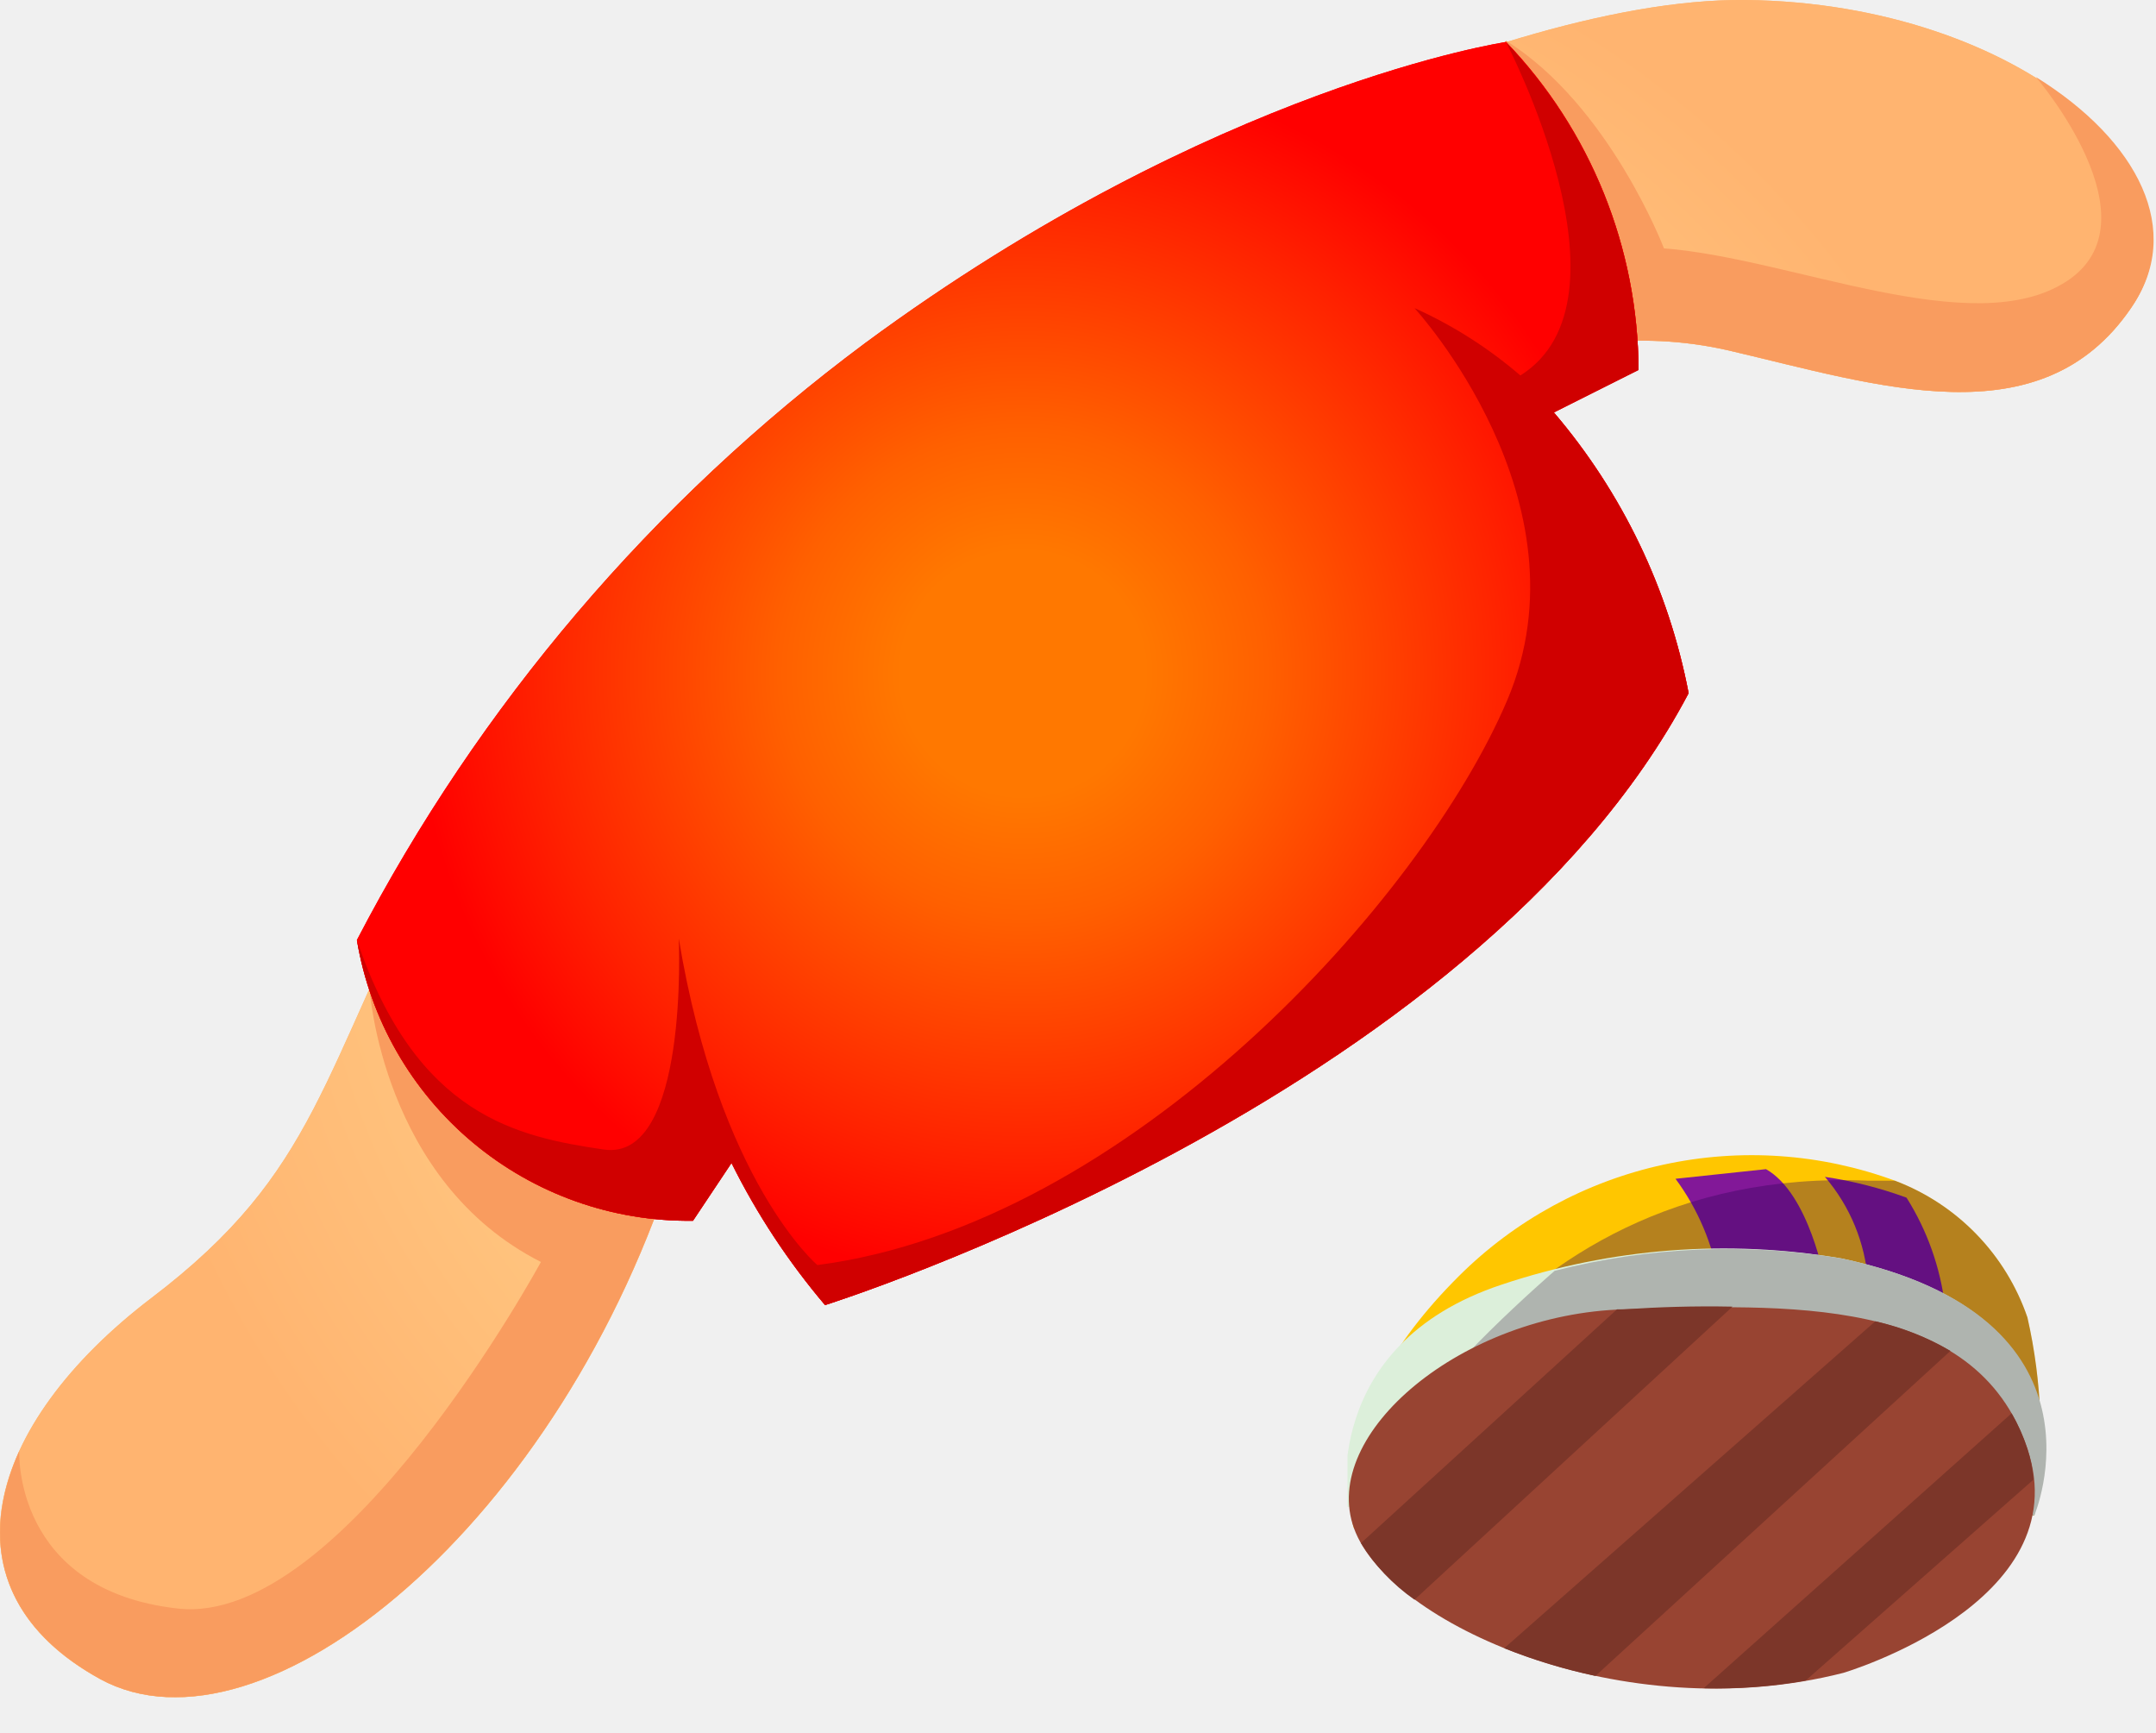
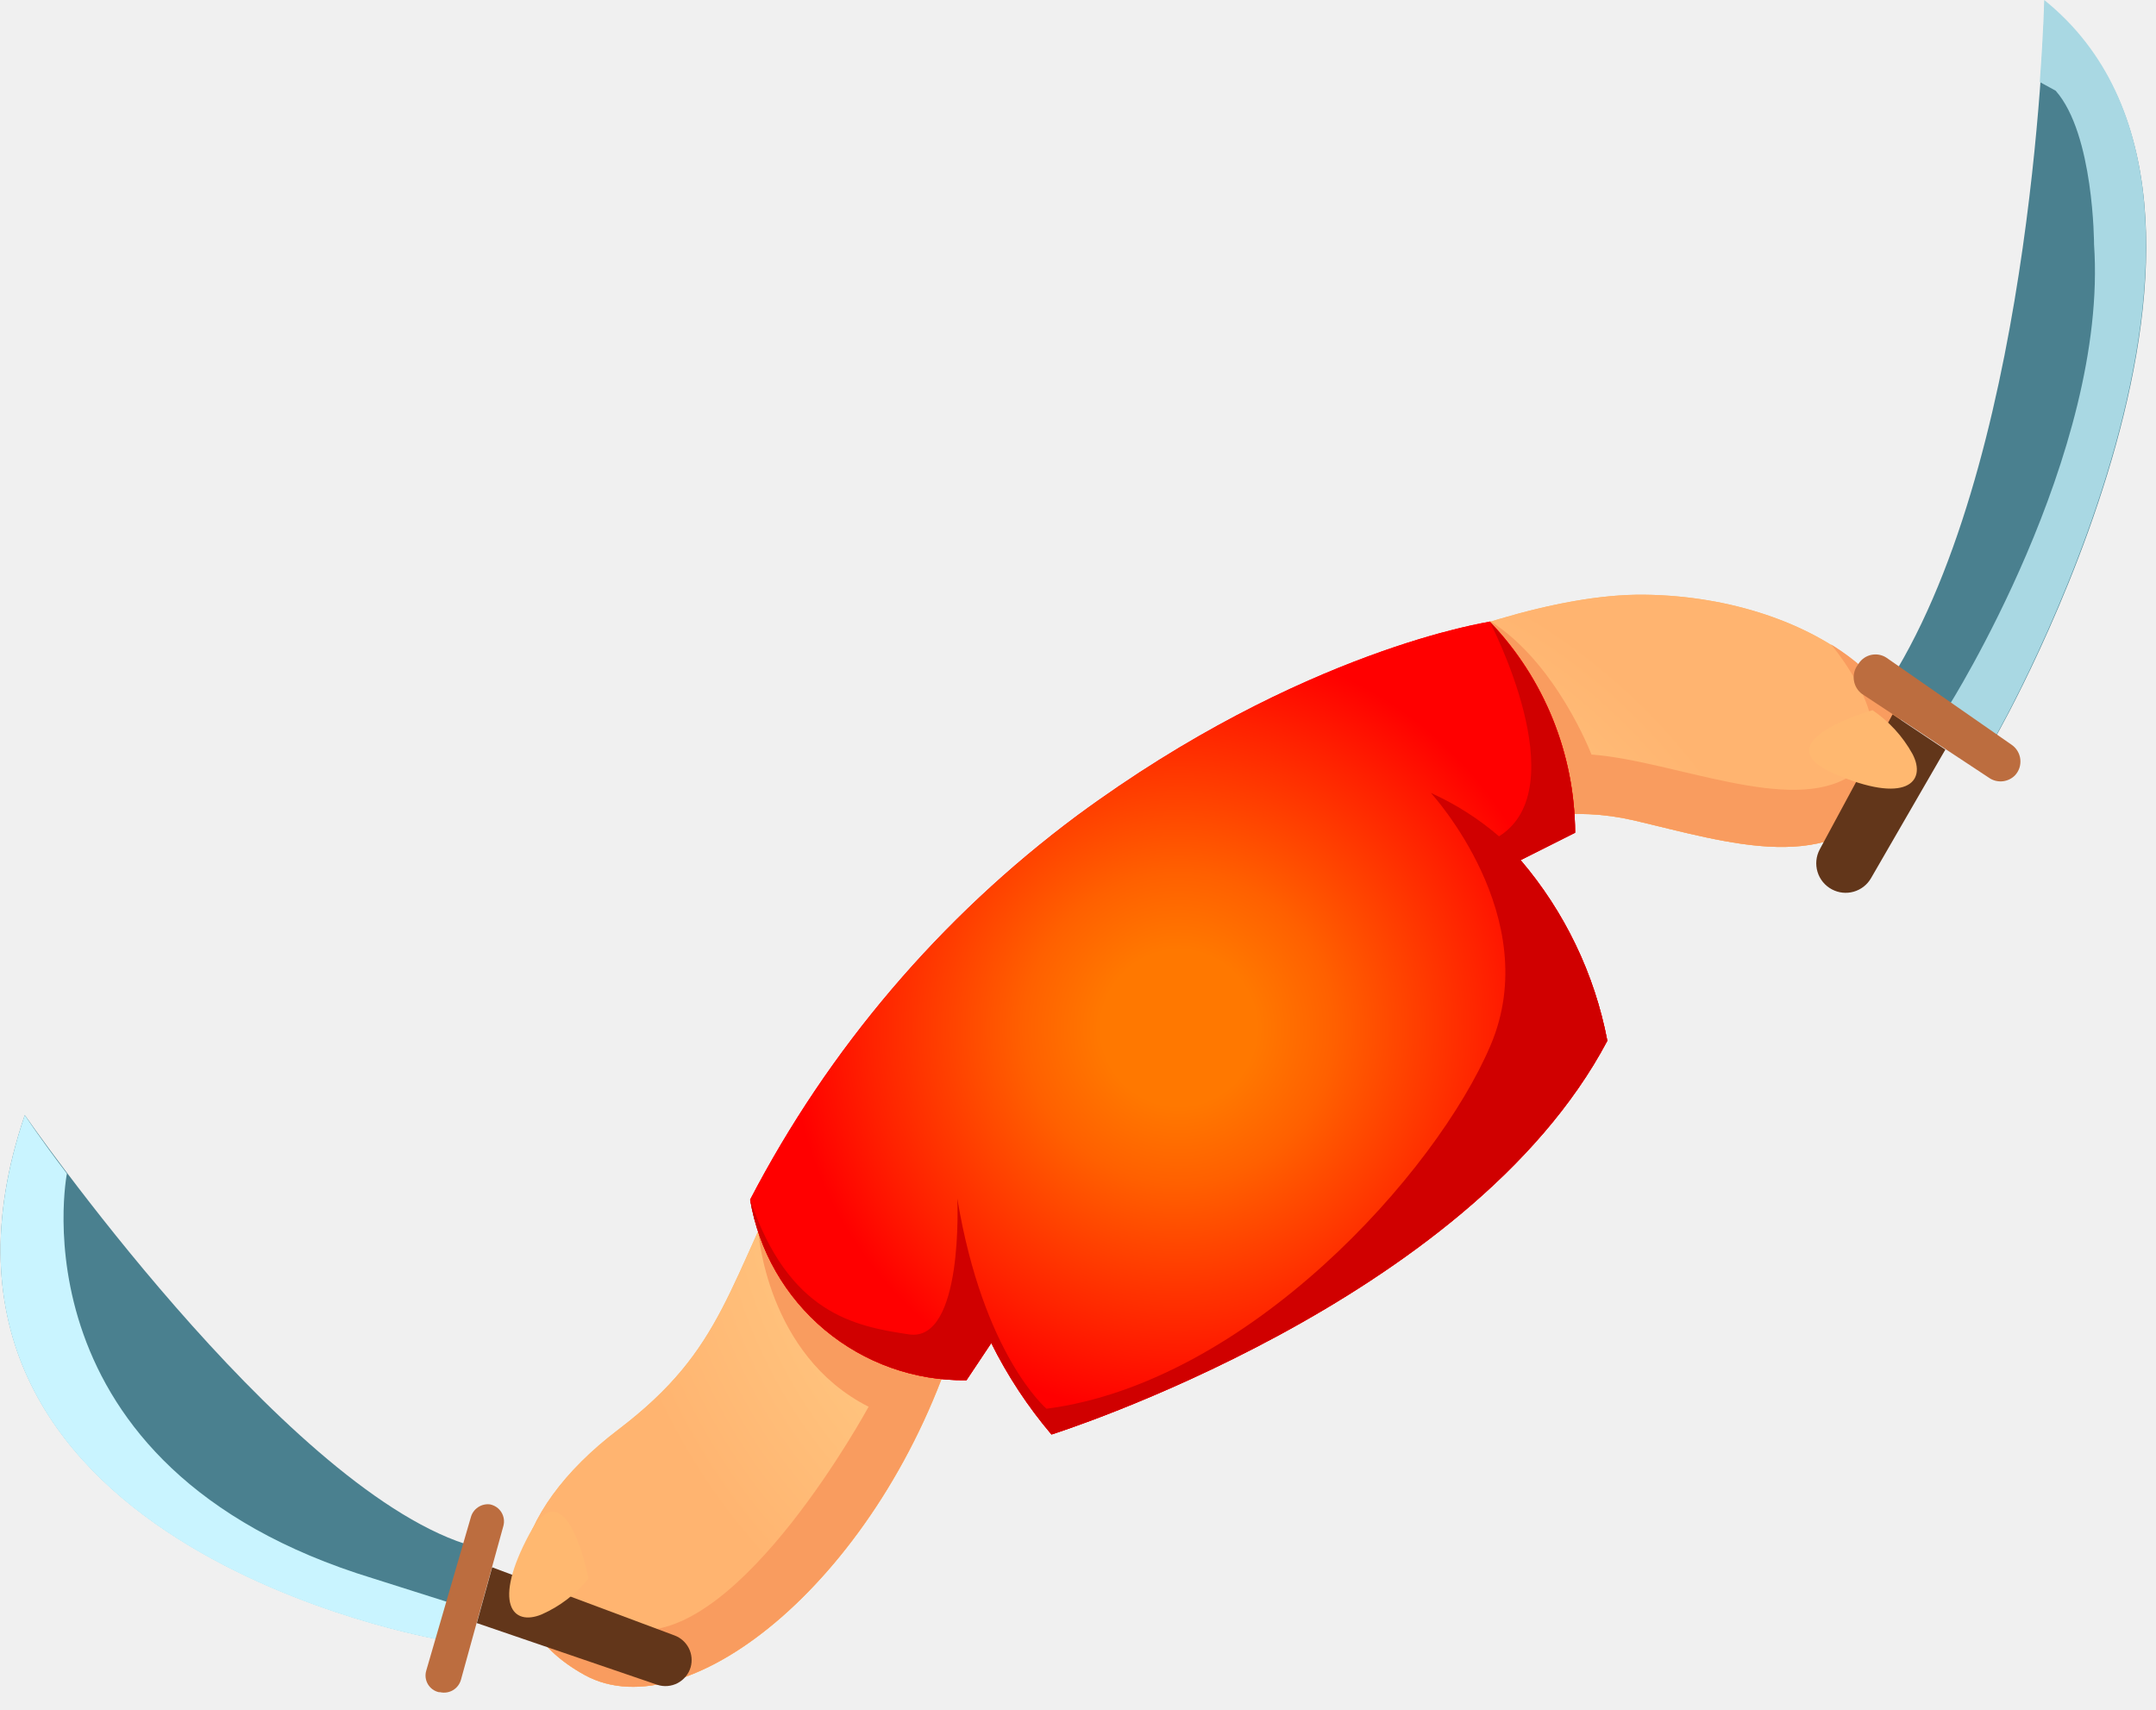
- <svg xmlns="http://www.w3.org/2000/svg" width="56" height="45" viewBox="0 0 56 45" fill="none">
-   <g clip-path="url(#clip0_586_596)">
-     <path d="M18.48 13.21C15.489 15.534 13.068 18.51 11.4 21.91C8.29 27.91 8.28 30.4 3.94 33.7C-0.4 37 -1.6 41.3 2.6 43.6C6.8 45.9 14.6 39.6 17.6 29.9C20.6 20.2 38 10 38 10C40.118 8.884 42.566 8.565 44.9 9.1C48.76 10 53 11.44 55.35 8C57.7 4.56 52.45 0.08 45.35 0C38.25 -0.08 27 6.51 27 6.51L18.48 13.21Z" fill="#FFB870" />
-     <path d="M18.48 13.21C15.489 15.534 13.068 18.51 11.4 21.91C8.29 27.91 8.28 30.4 3.94 33.7C-0.4 37 -1.6 41.3 2.6 43.6C6.8 45.9 14.6 39.6 17.6 29.9C20.6 20.2 38 10 38 10C40.118 8.884 42.566 8.565 44.9 9.1C48.76 10 53 11.44 55.35 8C57.7 4.56 52.45 0.08 45.35 0C38.25 -0.08 27 6.51 27 6.51L18.48 13.21Z" fill="url(#paint0_radial_586_596)" />
-     <path d="M0.5 37.68C-0.54 40 -8.39233e-05 42.16 2.6 43.6C6.8 45.89 14.6 39.6 17.6 29.9C20.6 20.2 38 10 38 10C40.118 8.884 42.566 8.564 44.9 9.1C48.76 10 53 11.44 55.35 8C56.75 6 55.54 3.65 52.88 2C52.88 2 56.1 5.74 53.67 7.31C51.24 8.88 46.53 6.7 43.22 6.45C43.22 6.45 41.8 2.73 39.12 1.06L25.74 12.93L9.6 25.68C9.6 25.68 9.92 30.68 14.05 32.77C14.05 32.77 8.91 42.25 4.62 41.77C0.33 41.29 0.5 37.68 0.5 37.68Z" fill="#F99C5F" />
-     <path d="M42.56 9.6C42.545 6.427 41.314 3.381 39.12 1.09C39.12 1.09 31.56 2.21 22.47 8.91C16.956 13.013 12.443 18.312 9.27 24.41C9.614 26.468 10.684 28.334 12.285 29.672C13.886 31.009 15.914 31.728 18 31.7L19 30.2C19.658 31.524 20.474 32.763 21.43 33.89C21.43 33.89 38.27 28.59 43.86 18C43.345 15.307 42.139 12.795 40.36 10.71L42.56 9.6Z" fill="#FF0000" />
-     <path d="M42.56 9.6C42.545 6.427 41.314 3.381 39.12 1.09C39.12 1.09 31.56 2.21 22.47 8.91C16.956 13.013 12.443 18.312 9.27 24.41C9.614 26.468 10.684 28.334 12.285 29.672C13.886 31.009 15.914 31.728 18 31.7L19 30.2C19.658 31.524 20.474 32.763 21.43 33.89C21.43 33.89 38.27 28.59 43.86 18C43.345 15.307 42.139 12.795 40.36 10.71L42.56 9.6Z" fill="url(#paint1_radial_586_596)" />
-     <path d="M9.27 24.41C9.614 26.468 10.684 28.334 12.285 29.672C13.886 31.009 15.914 31.729 18 31.7L19 30.2C19.658 31.524 20.474 32.763 21.43 33.89C21.43 33.89 38.27 28.59 43.86 18C43.345 15.308 42.139 12.796 40.36 10.71L42.56 9.61C42.545 6.438 41.314 3.392 39.12 1.1C39.12 1.1 42.62 7.79 39.49 9.75C38.662 9.037 37.736 8.448 36.74 8C36.74 8 41.35 13 39.15 18.18C36.95 23.36 29.32 31.8 21.23 32.85C21.23 32.85 18.68 30.7 17.63 24.37C17.63 24.37 17.9 30.18 15.68 29.85C13.46 29.52 10.82 29 9.27 24.41Z" fill="#D00000" />
-     <g clip-path="url(#clip1_586_596)">
-       <path d="M52.66 34.21C52.383 33.402 51.931 32.664 51.337 32.051C50.742 31.437 50.019 30.962 49.22 30.66C47.294 29.951 45.205 29.807 43.2 30.245C41.195 30.682 39.356 31.683 37.9 33.13C34.16 36.85 35.17 39.69 35.17 39.69L52.84 39.35C53.105 37.641 53.044 35.897 52.66 34.21Z" fill="#FFC600" />
-       <path d="M47.4 33.28C47.4 33.28 47 31 45.87 30.36L43.52 30.61C44.103 31.398 44.491 32.313 44.65 33.28H47.4Z" fill="#821898" />
-       <path d="M47.4 30.56C48.055 31.323 48.448 32.277 48.52 33.28L50.52 33.92C50.4 32.917 50.059 31.954 49.52 31.1C48.833 30.849 48.123 30.668 47.4 30.56Z" fill="#821898" />
-       <path opacity="0.35" d="M49.22 30.66C50.019 30.962 50.742 31.437 51.336 32.051C51.931 32.664 52.383 33.402 52.66 34.21C53.044 35.897 53.105 37.641 52.84 39.35L35.17 39.69C35.17 39.69 38.52 30.22 48.53 30.66H49.22Z" fill="#2A0055" />
-       <path d="M47.84 32.68C44.883 32.173 41.845 32.407 39 33.36C34.24 34.94 35 39.13 35 39.13L52.79 39.35C52.79 39.35 55 34.21 47.84 32.68Z" fill="#DCEFDA" />
-       <path d="M35.05 39.13L52.84 39.35C52.84 39.35 55.03 34.21 47.84 32.68C45.358 32.266 42.817 32.375 40.38 33C40.38 33 37.09 35.84 36.74 37C36.367 37.842 35.785 38.575 35.05 39.13Z" fill="#AFB4AF" />
-       <path d="M47.88 43.44C47.88 43.44 54 41.63 52.66 37.62C51.32 33.61 46.37 33.88 42.18 34C37.99 34.12 34.27 37.22 35.17 39.69C36.07 42.16 42.15 44.9 47.88 43.44Z" fill="#984432" />
-       <path d="M48.71 34.31L39.07 42.8C39.838 43.107 40.631 43.348 41.44 43.52L50.66 35.08C50.053 34.725 49.395 34.465 48.71 34.31Z" fill="#7C3629" />
-       <path d="M52.66 37.62C52.556 37.3 52.418 36.992 52.25 36.7L44.25 43.84C45.138 43.862 46.026 43.795 46.9 43.64L52.82 38.42C52.798 38.148 52.744 37.88 52.66 37.62Z" fill="#7C3629" />
-       <path d="M42.18 34H42L35.35 40.07C35.708 40.65 36.181 41.15 36.74 41.54L45 33.93C44 33.91 43.09 33.94 42.18 34Z" fill="#7C3629" />
-     </g>
+ <svg xmlns="http://www.w3.org/2000/svg" width="87" height="69" viewBox="0 0 87 69" fill="none">
+   <g clip-path="url(#clip0_0_1)">
+     <path d="M39.48 37.21C36.489 39.534 34.068 42.51 32.4 45.91C29.29 51.91 29.28 54.4 24.94 57.7C20.6 61 19.4 65.3 23.6 67.6C27.8 69.9 35.6 63.6 38.6 53.9C41.6 44.2 59 34 59 34C61.118 32.884 63.566 32.565 65.9 33.1C69.76 34 74 35.44 76.35 32C78.7 28.56 73.45 24.08 66.35 24C59.25 23.92 48 30.51 48 30.51L39.48 37.21Z" fill="#FFB870" />
+     <path d="M39.48 37.21C36.489 39.534 34.068 42.51 32.4 45.91C29.29 51.91 29.28 54.4 24.94 57.7C20.6 61 19.4 65.3 23.6 67.6C27.8 69.9 35.6 63.6 38.6 53.9C41.6 44.2 59 34 59 34C61.118 32.884 63.566 32.565 65.9 33.1C69.76 34 74 35.44 76.35 32C78.7 28.56 73.45 24.08 66.35 24C59.25 23.92 48 30.51 48 30.51L39.48 37.21Z" fill="url(#paint0_radial_0_1)" />
+     <path d="M21.5 61.68C20.46 64 21 66.16 23.6 67.6C27.8 69.89 35.6 63.6 38.6 53.9C41.6 44.2 59 34 59 34C61.118 32.884 63.566 32.564 65.9 33.1C69.76 34 74 35.44 76.35 32C77.75 30 76.54 27.65 73.88 26C73.88 26 77.1 29.74 74.67 31.31C72.24 32.88 67.53 30.7 64.22 30.45C64.22 30.45 62.8 26.73 60.12 25.06L46.74 36.93L30.6 49.68C30.6 49.68 30.92 54.68 35.05 56.77C35.05 56.77 29.91 66.25 25.62 65.77C21.33 65.29 21.5 61.68 21.5 61.68Z" fill="#F99C5F" />
+     <path d="M63.56 33.6C63.545 30.427 62.314 27.381 60.12 25.09C60.12 25.09 52.56 26.21 43.47 32.91C37.956 37.013 33.443 42.312 30.27 48.41C30.614 50.468 31.683 52.334 33.285 53.672C34.886 55.009 36.914 55.728 39 55.7L40 54.2C40.658 55.524 41.474 56.763 42.43 57.89C42.43 57.89 59.27 52.59 64.86 42C64.345 39.307 63.139 36.795 61.36 34.71L63.56 33.6Z" fill="#FF0000" />
+     <path d="M63.56 33.6C63.545 30.427 62.314 27.381 60.12 25.09C60.12 25.09 52.56 26.21 43.47 32.91C37.956 37.013 33.443 42.312 30.27 48.41C30.614 50.468 31.683 52.334 33.285 53.672C34.886 55.009 36.914 55.728 39 55.7L40 54.2C40.658 55.524 41.474 56.763 42.43 57.89C42.43 57.89 59.27 52.59 64.86 42C64.345 39.307 63.139 36.795 61.36 34.71L63.56 33.6Z" fill="url(#paint1_radial_0_1)" />
+     <path d="M30.27 48.41C30.614 50.468 31.683 52.334 33.285 53.672C34.886 55.009 36.914 55.729 39 55.7L40 54.2C40.658 55.524 41.474 56.763 42.43 57.89C42.43 57.89 59.27 52.59 64.86 42C64.345 39.308 63.139 36.796 61.36 34.71L63.56 33.61C63.545 30.438 62.314 27.392 60.12 25.1C60.12 25.1 63.62 31.79 60.49 33.75C59.662 33.038 58.736 32.448 57.74 32C57.74 32 62.35 37 60.15 42.18C57.95 47.36 50.32 55.8 42.23 56.85C42.23 56.85 39.68 54.7 38.63 48.37C38.63 48.37 38.9 54.18 36.68 53.85C34.46 53.52 31.82 53 30.27 48.41Z" fill="#D00000" />
+   </g>
+   <g clip-path="url(#clip1_0_1)">
+     <path d="M82.51 0.08C82.51 0.08 82.12 17.58 76.56 27L80.56 29.68C80.56 29.68 92.75 8.33 82.51 0.08Z" fill="#4A808F" />
+     <path d="M82.31 3.31C82.46 1.31 82.49 0 82.49 0C92.78 8.29 80.49 29.78 80.49 29.78L78.62 28.52C78.62 28.52 85.08 18.31 84.5 9.86C84.5 9.86 84.5 5.41 82.95 3.66L82.31 3.31Z" fill="#A9D8E3" />
+     <path d="M75 26.78L74.92 26.9C74.814 27.077 74.776 27.287 74.815 27.49C74.854 27.693 74.966 27.875 75.13 28L80.31 31.42C80.468 31.513 80.651 31.55 80.833 31.527C81.014 31.503 81.182 31.42 81.31 31.29C81.39 31.204 81.451 31.102 81.488 30.991C81.525 30.88 81.537 30.762 81.525 30.645C81.513 30.529 81.476 30.416 81.416 30.315C81.357 30.214 81.276 30.127 81.18 30.06L76.12 26.54C75.94 26.423 75.721 26.383 75.51 26.428C75.3 26.473 75.117 26.6 75 26.78Z" fill="#BC6D3F" />
+     <path d="M76.37 28.83L73.43 34.28C73.281 34.559 73.25 34.885 73.342 35.187C73.433 35.489 73.642 35.742 73.92 35.89C74.19 36.035 74.506 36.069 74.801 35.985C75.096 35.901 75.347 35.706 75.5 35.44L78.5 30.25L76.37 28.83Z" fill="#62361A" />
+     <path d="M75.56 28.66C76.228 29.112 76.779 29.715 77.17 30.42C77.77 31.55 76.91 32.49 73.99 31.21C71.07 29.93 75.56 28.66 75.56 28.66Z" fill="#FFB870" />
+   </g>
+   <g clip-path="url(#clip2_0_1)">
+     <path d="M1 45C1 45 11.3 59.87 18.78 62.31L17.78 66.17C17.78 66.17 -4.89 62.35 1 45Z" fill="#4A808F" />
+     <path d="M18.12 64.67L17.72 66.17C17.72 66.17 -4.89 62.35 1 45C1 45 1.61 45.93 2.7 47.36C2.7 47.36 0.36 59.21 15.06 63.7L18.12 64.67Z" fill="#C9F4FF" />
+     <path d="M19 61.23L17.2 67.42C17.173 67.511 17.165 67.606 17.176 67.7C17.188 67.794 17.218 67.884 17.266 67.966C17.314 68.047 17.378 68.118 17.454 68.174C17.531 68.23 17.618 68.269 17.71 68.29H17.76C17.938 68.33 18.123 68.301 18.28 68.208C18.436 68.115 18.551 67.965 18.6 67.79L20.31 61.59C20.337 61.497 20.344 61.399 20.331 61.303C20.317 61.206 20.285 61.114 20.234 61.031C20.183 60.949 20.116 60.877 20.036 60.822C19.956 60.767 19.865 60.729 19.77 60.71C19.601 60.69 19.43 60.731 19.288 60.827C19.147 60.922 19.044 61.065 19 61.23Z" fill="#BC6D3F" />
+     <path d="M19.86 63.25L27.22 66C27.469 66.093 27.674 66.276 27.795 66.513C27.915 66.75 27.942 67.024 27.87 67.28C27.83 67.417 27.764 67.544 27.673 67.654C27.583 67.764 27.472 67.855 27.346 67.922C27.22 67.988 27.082 68.028 26.94 68.04C26.798 68.052 26.655 68.035 26.52 67.99L19.24 65.5L19.86 63.25Z" fill="#62361A" />
+     <path d="M23.75 63.7C23.244 64.327 22.596 64.824 21.86 65.15C20.68 65.64 19.86 64.71 21.36 61.91C22.86 59.11 23.75 63.7 23.75 63.7Z" fill="#FFB870" />
  </g>
  <defs>
-     <radialGradient id="paint0_radial_586_596" cx="0" cy="0" r="1" gradientUnits="userSpaceOnUse" gradientTransform="translate(27.97 22.0402) scale(34.79)">
+     <radialGradient id="paint0_radial_0_1" cx="0" cy="0" r="1" gradientUnits="userSpaceOnUse" gradientTransform="translate(48.97 46.0402) scale(34.79)">
      <stop stop-color="#FFE098" />
      <stop offset="0.43" stop-color="#FFC882" />
      <stop offset="0.72" stop-color="#FFB470" />
    </radialGradient>
-     <radialGradient id="paint1_radial_586_596" cx="0" cy="0" r="1" gradientUnits="userSpaceOnUse" gradientTransform="translate(26.57 17.4898) scale(28.57 28.57)">
+     <radialGradient id="paint1_radial_0_1" cx="0" cy="0" r="1" gradientUnits="userSpaceOnUse" gradientTransform="translate(47.57 41.4898) scale(28.57 28.57)">
      <stop offset="0.11" stop-color="#FF7800" />
      <stop offset="0.22" stop-color="#FF6000" />
      <stop offset="0.44" stop-color="#FF2100" />
      <stop offset="0.55" stop-color="#FF0000" />
    </radialGradient>
-     <clipPath id="clip0_586_596">
-       <rect width="55.94" height="44.07" fill="white" />
+     <clipPath id="clip0_0_1">
+       <rect width="55.94" height="44.07" fill="white" transform="translate(21 24)" />
    </clipPath>
-     <clipPath id="clip1_586_596">
-       <rect width="18.16" height="13.85" fill="white" transform="translate(35 30)" />
+     <clipPath id="clip1_0_1">
+       <rect width="13.6" height="36.03" fill="white" transform="translate(73)" />
+     </clipPath>
+     <clipPath id="clip2_0_1">
+       <rect width="27.91" height="23.33" fill="white" transform="translate(0 45)" />
    </clipPath>
  </defs>
</svg>
